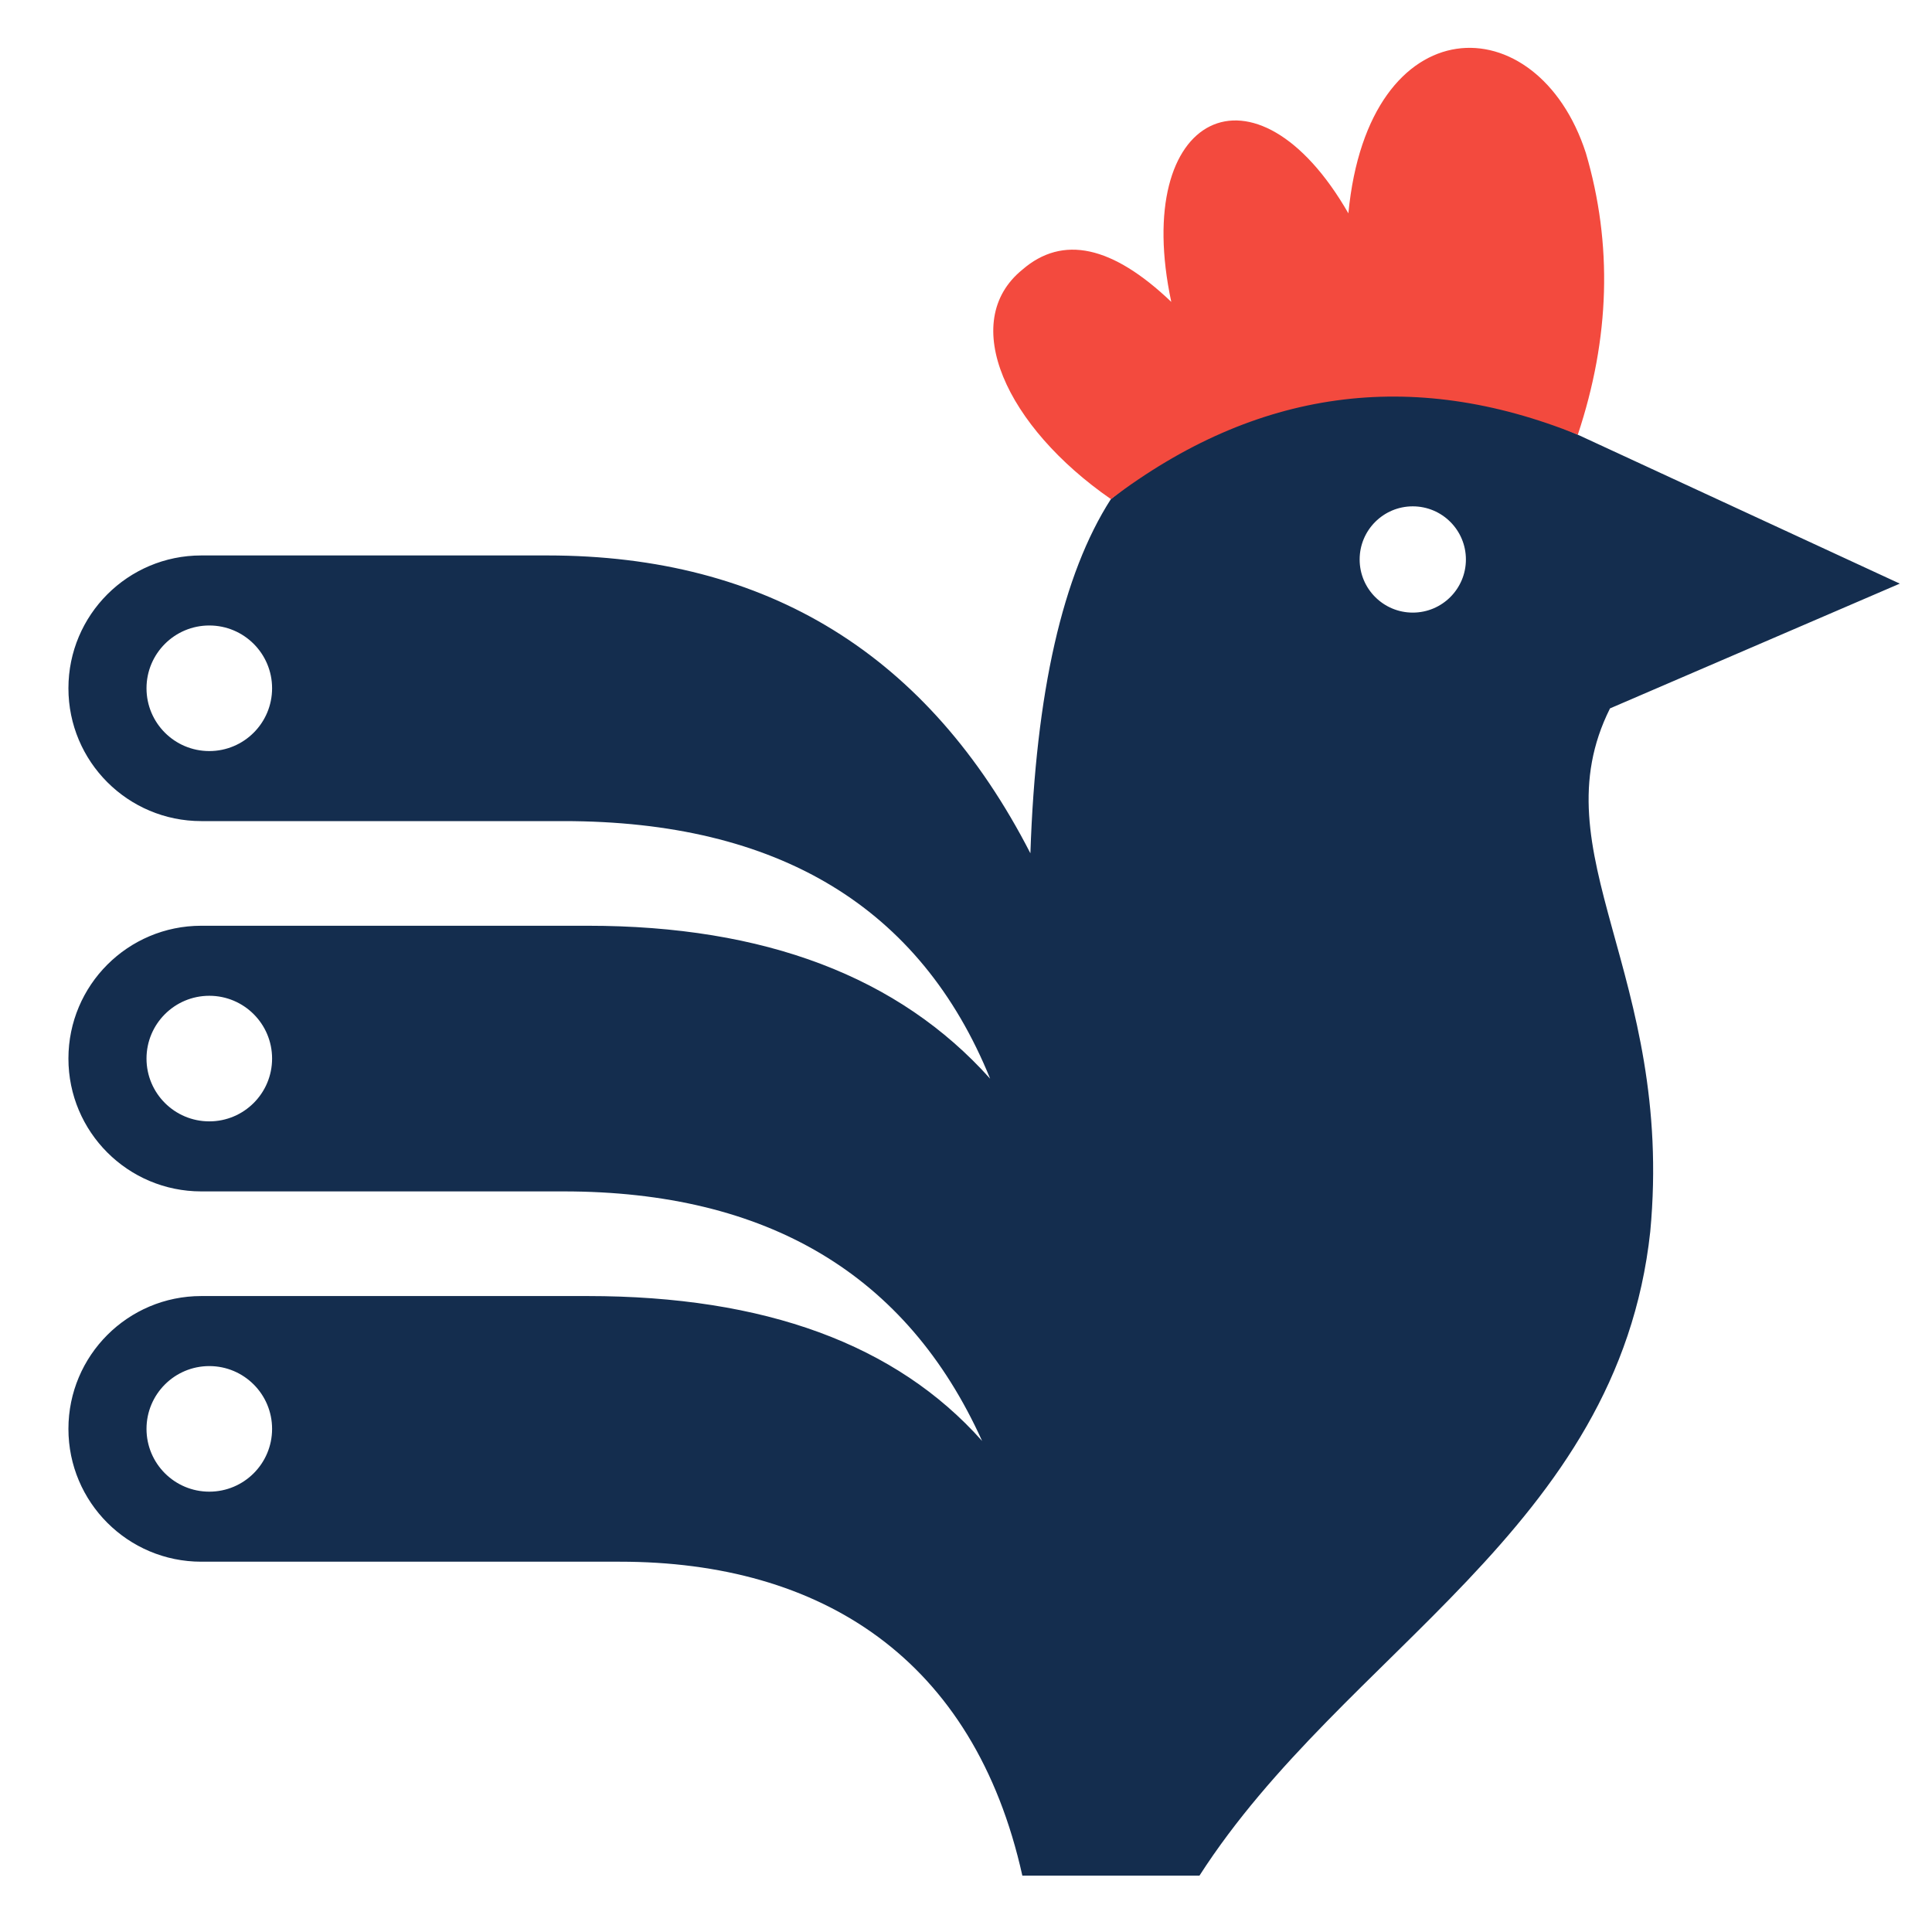
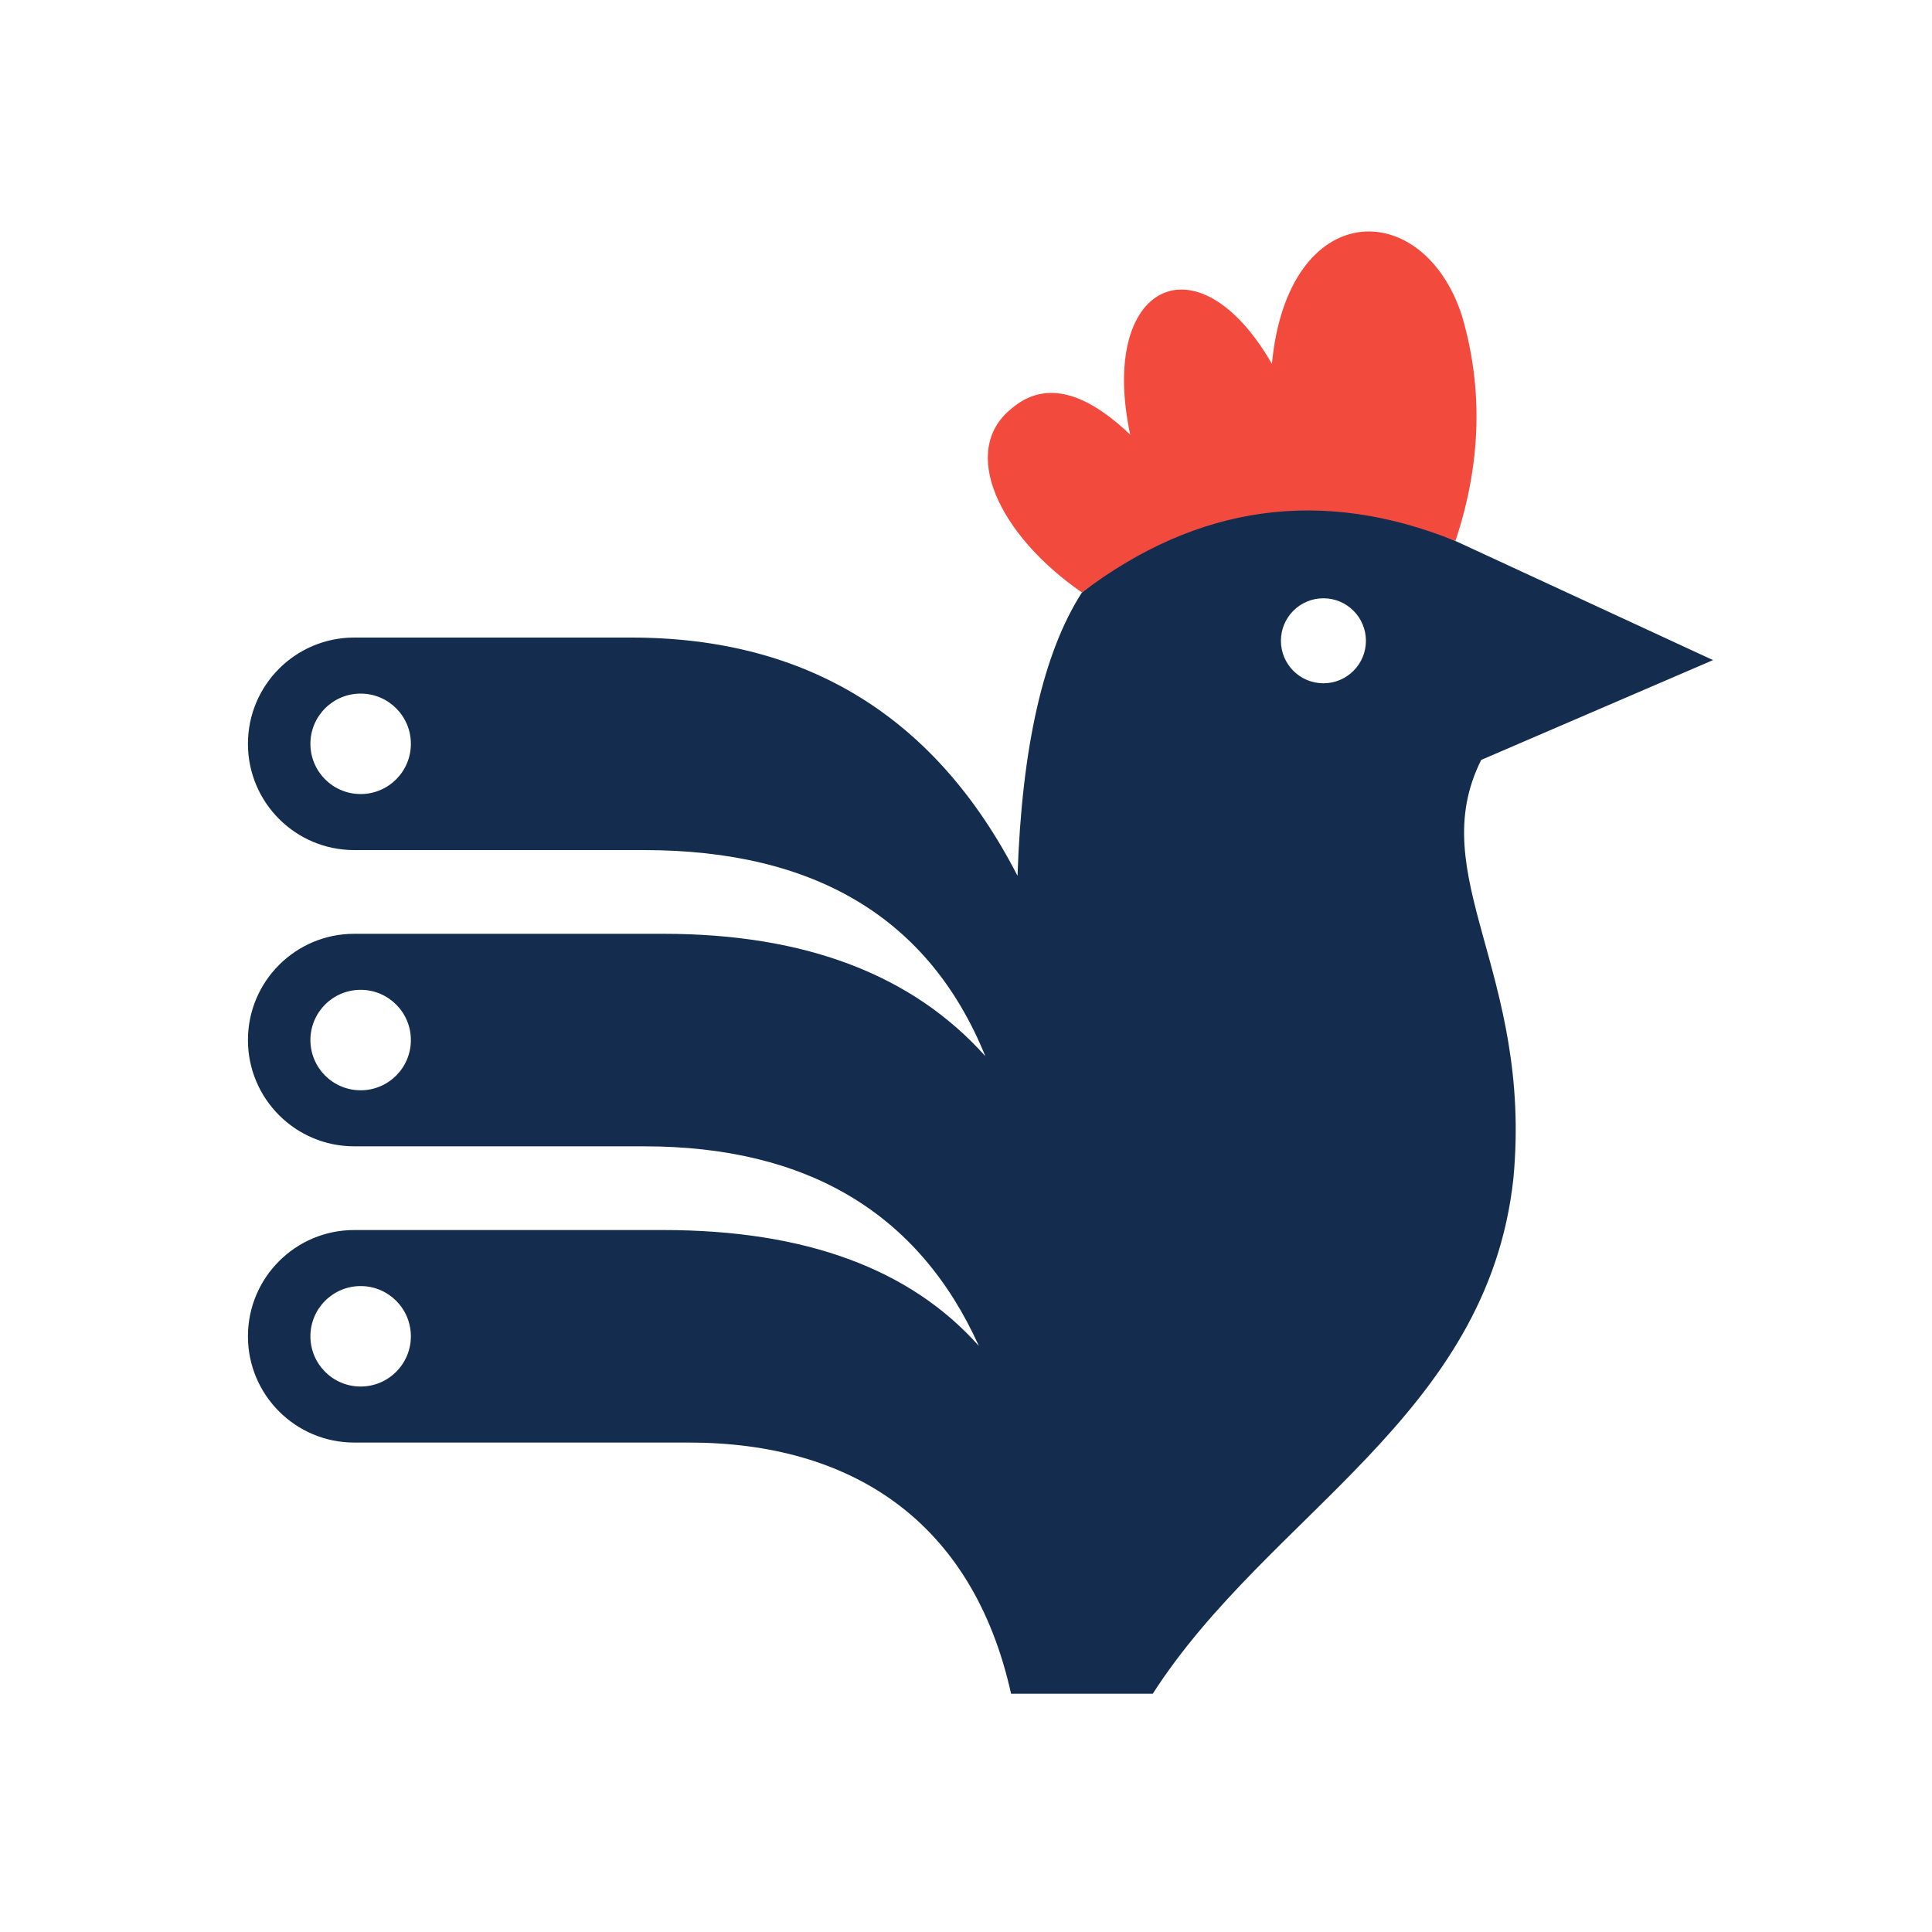
<svg xmlns="http://www.w3.org/2000/svg" viewBox="0 0 24 24" role="img" aria-label="RelayRoster">
-   <path fill="#142D4E" fill-rule="evenodd" d="M13.8 6.2 Q16.5 4 19.6 5.4 L23.6 7.25 20 8.8 C19.1 10.6 20.8 12.1 20.5 15.3 C20.1 19 16.7 20.5 14.9 23.3 H12.7 C12.1 20.6 10.2 19.4 7.7 19.4 H2.5 A1.65 1.65 0 0 1 2.5 16.1 H7.3 Q10.6 16.1 12.2 17.9 Q10.8 14.8 7 14.8 H2.5 A1.65 1.65 0 0 1 2.5 11.5 H7.3 Q10.6 11.5 12.3 13.4 Q11 10.2 7 10.2 H2.5 A1.65 1.65 0 0 1 2.5 6.9 H6.8 Q10.9 6.9 12.8 10.6 Q12.9 7.6 13.8 6.2 Z M1.82 8.55 a0.78 0.78 0 1 0 1.56 0 a0.78 0.78 0 1 0 -1.56 0Z M1.82 13.15 a0.78 0.78 0 1 0 1.56 0 a0.78 0.78 0 1 0 -1.56 0Z M1.82 17.75 a0.78 0.78 0 1 0 1.56 0 a0.78 0.78 0 1 0 -1.56 0Z M16.89 6.95 a0.66 0.66 0 1 0 1.32 0 a0.66 0.66 0 1 0 -1.32 0Z" />
-   <path fill="#F34A3E" fill-rule="evenodd" d="M13.8 6.2 C12.5 5.3 11.9 4 12.7 3.35 Q13.45 2.7 14.55 3.75 C14.05 1.4 15.6 .65 16.75 2.65 C17 .05 19.1 .05 19.7 1.9 Q20.2 3.6 19.6 5.4 Q16.5 4.15 13.8 6.2Z" />
+   <g transform="translate(2.4 2.4) scale(0.8)">
+     <path fill="#142D4E" fill-rule="evenodd" d="M13.8 6.2 Q16.5 4 19.6 5.4 L23.6 7.25 20 8.8 C19.1 10.6 20.8 12.1 20.5 15.3 C20.1 19 16.7 20.5 14.9 23.3 H12.7 C12.1 20.6 10.2 19.4 7.7 19.4 H2.5 A1.65 1.65 0 0 1 2.5 16.1 H7.3 Q10.6 16.1 12.2 17.9 Q10.8 14.8 7 14.8 H2.5 A1.65 1.65 0 0 1 2.5 11.5 H7.3 Q10.6 11.5 12.3 13.4 Q11 10.2 7 10.2 H2.5 A1.65 1.65 0 0 1 2.5 6.9 H6.8 Q10.9 6.9 12.8 10.6 Q12.9 7.6 13.8 6.2 Z M1.82 8.55 a0.78 0.78 0 1 0 1.56 0 a0.78 0.78 0 1 0 -1.56 0Z M1.82 13.15 a0.78 0.78 0 1 0 1.56 0 a0.78 0.78 0 1 0 -1.56 0Z M1.82 17.75 a0.78 0.78 0 1 0 1.56 0 a0.78 0.78 0 1 0 -1.56 0Z M16.89 6.95 a0.66 0.66 0 1 0 1.32 0 a0.66 0.66 0 1 0 -1.32 0Z" />
+     <path fill="#F34A3E" fill-rule="evenodd" d="M13.8 6.2 C12.5 5.3 11.9 4 12.7 3.35 Q13.45 2.7 14.55 3.75 C14.05 1.4 15.6 .65 16.75 2.65 C17 .05 19.1 .05 19.7 1.9 Q20.2 3.6 19.6 5.4 Q16.5 4.15 13.8 6.2Z" />
+   </g>
</svg>
